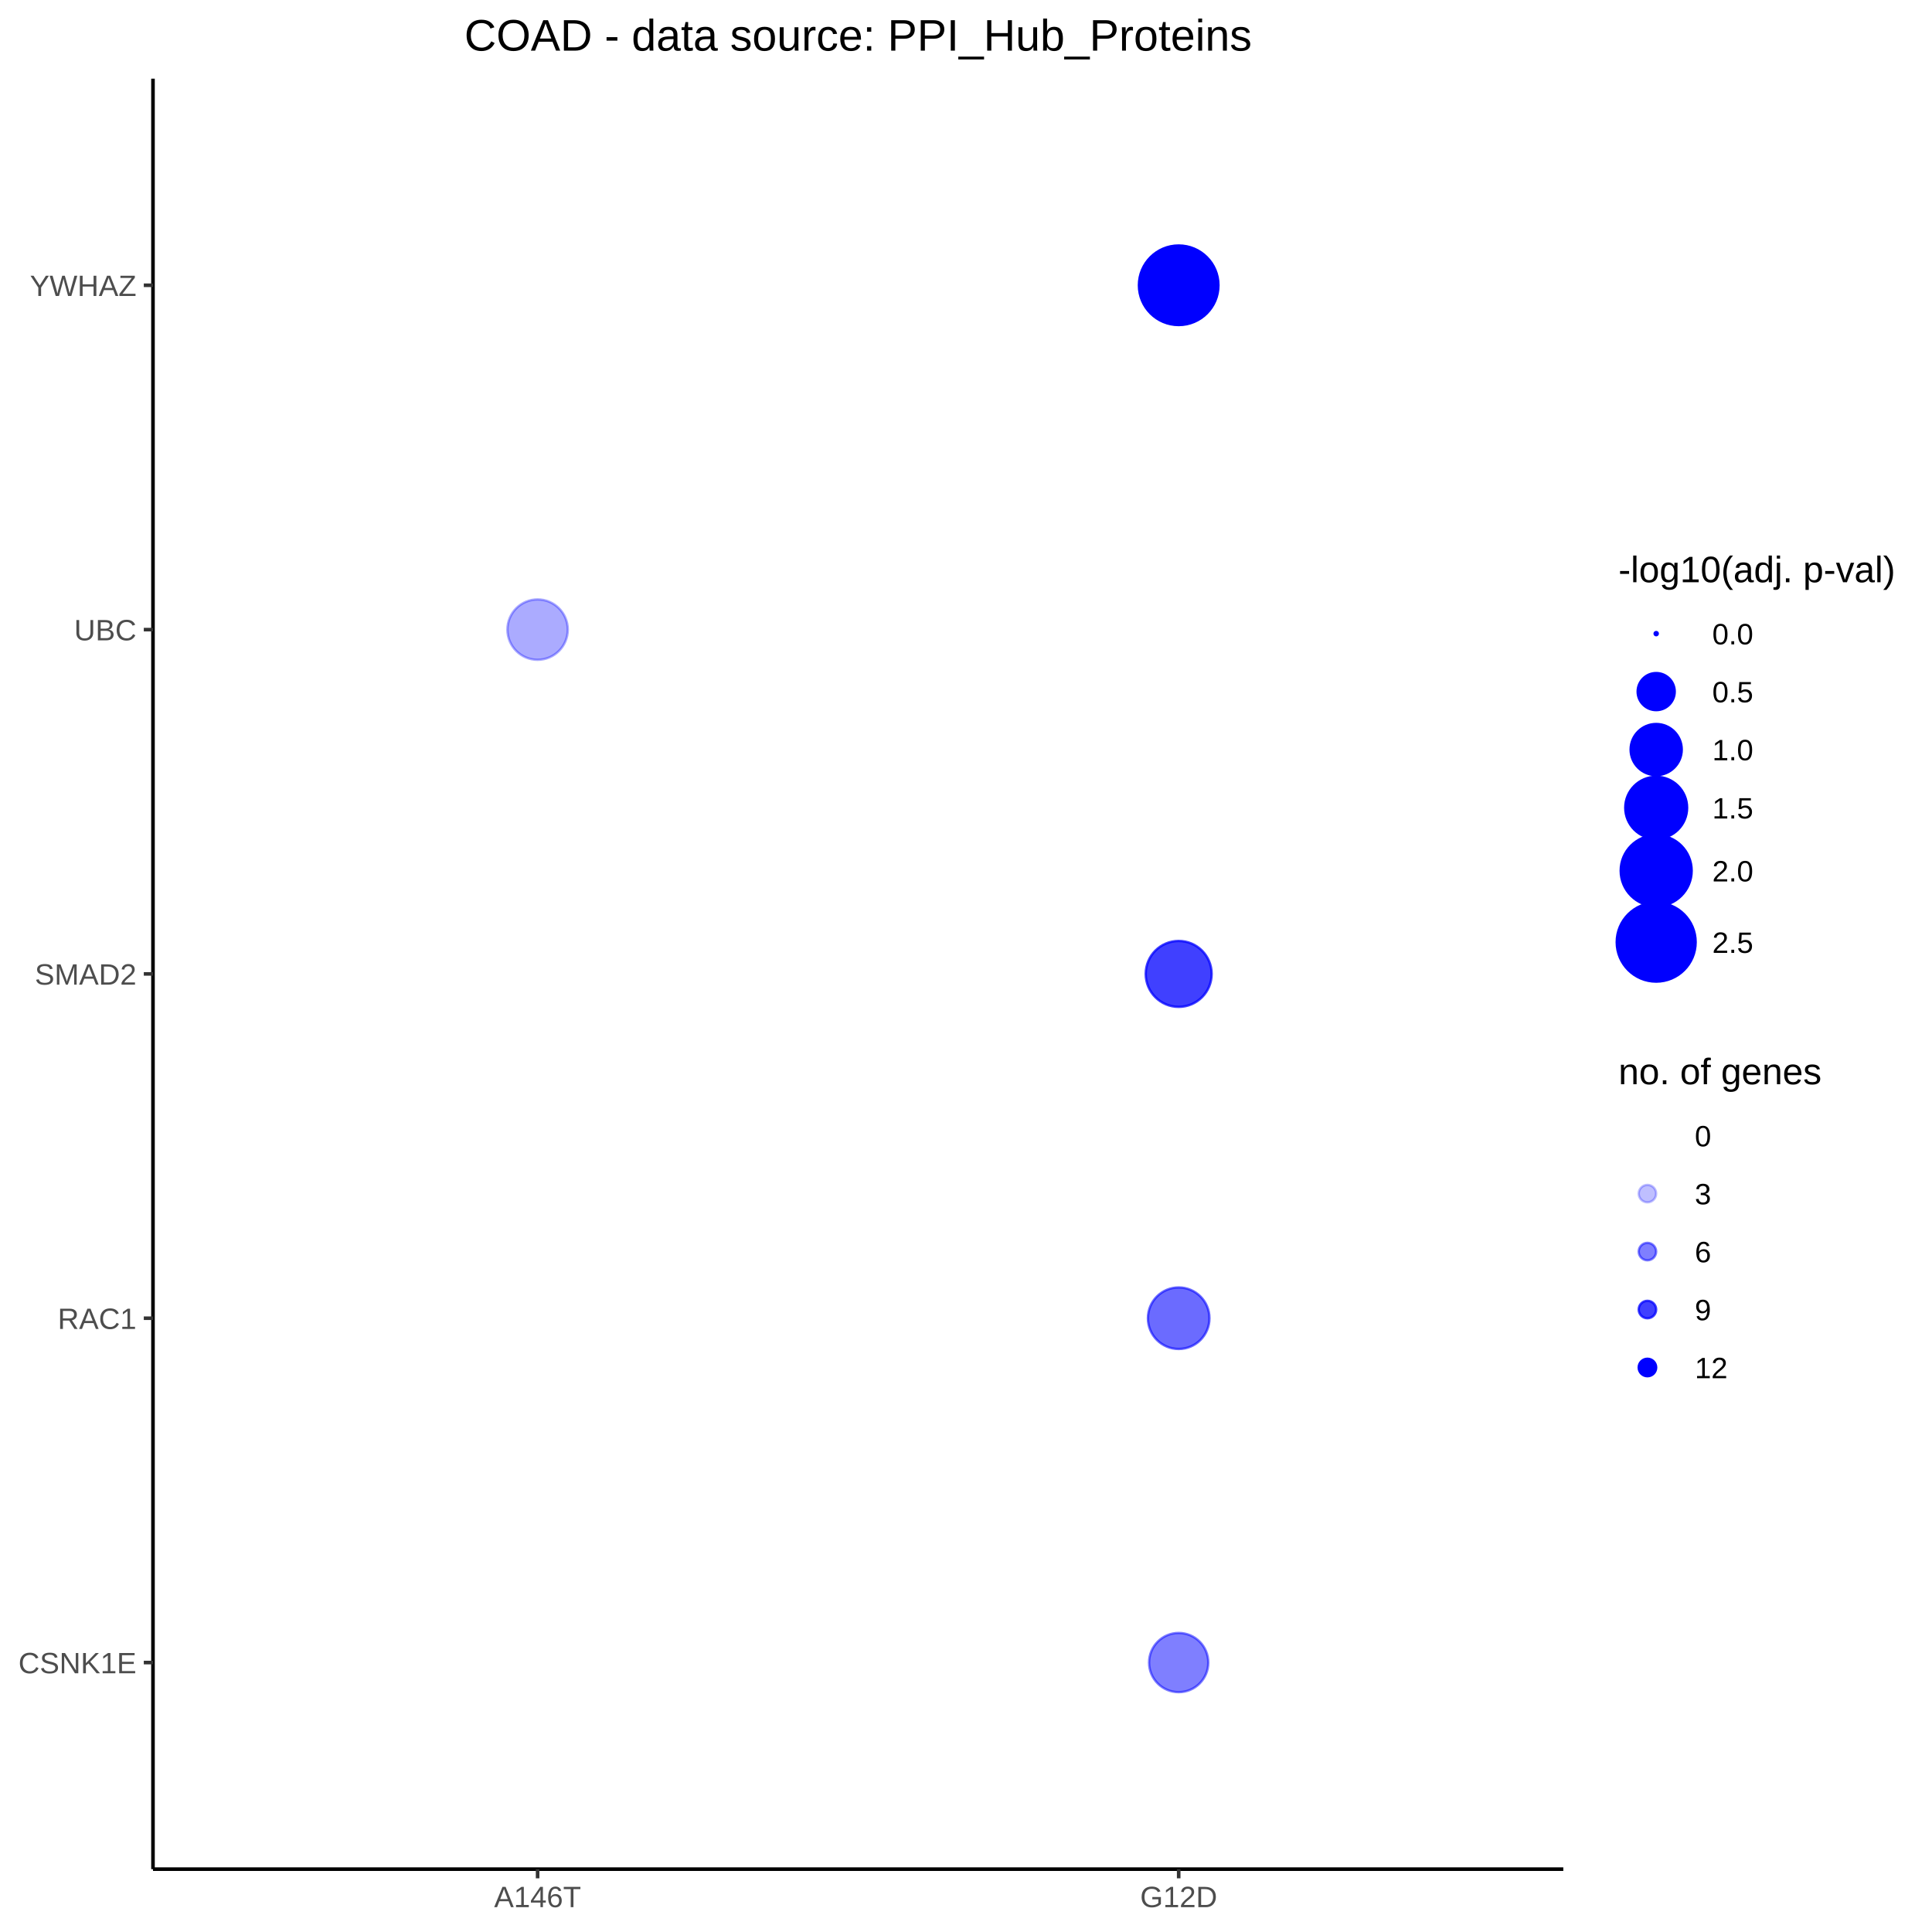
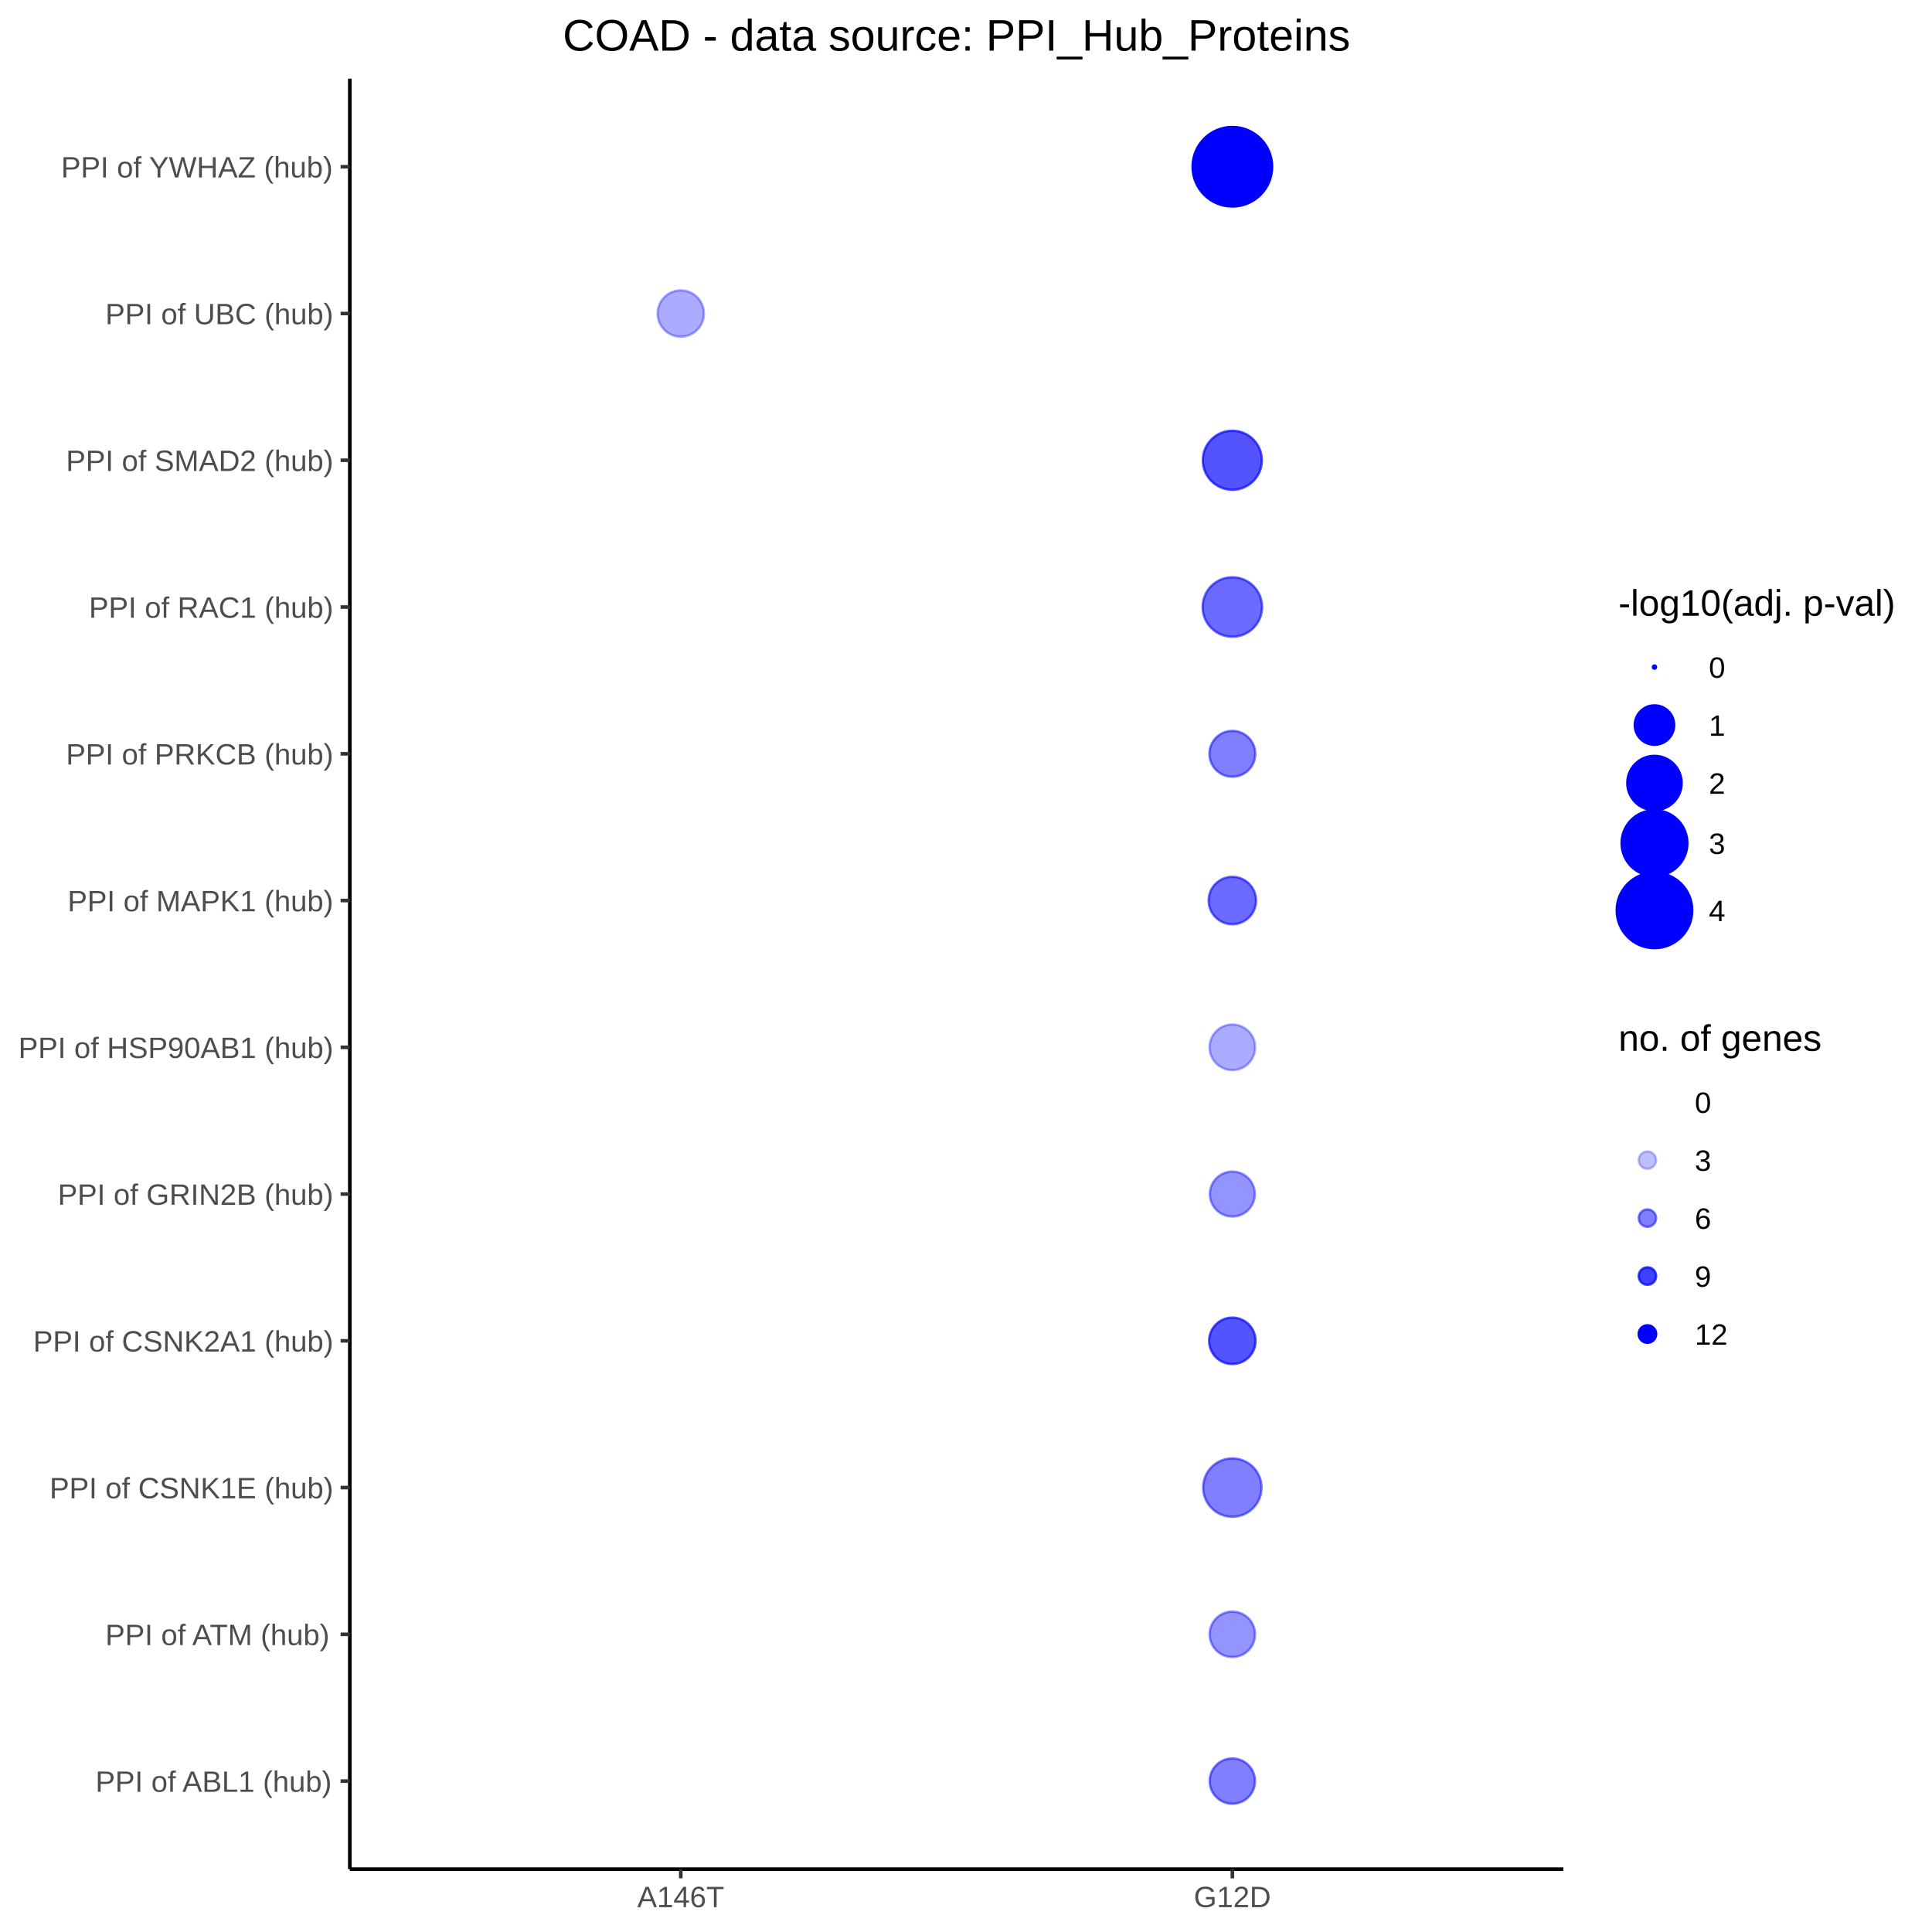
<svg xmlns="http://www.w3.org/2000/svg" viewBox="0 0 576.00 576.00">
  <defs>
    <style type="text/css">
    line, polyline, polygon, path, rect, circle {
      fill: none;
      stroke: #000000;
      stroke-linecap: round;
      stroke-linejoin: round;
      stroke-miterlimit: 10.00;
    }
  </style>
  </defs>
  <rect width="100%" height="100%" style="stroke: none; fill: #FFFFFF;" />
  <rect x="0.00" y="0.00" width="576.00" height="576.00" style="stroke-width: 1.07; stroke: #FFFFFF; fill: #FFFFFF;" />
  <defs>
-     <clipPath id="cpNDUuNjF8NDY2LjA4fDU1Ny4yNnwyMy40Ng==">
-       <rect x="45.61" y="23.46" width="420.47" height="533.80" />
+     <clipPath id="cpMTA0LjI5fDQ2Ni4wOHw1NTcuMjZ8MjMuNDY=">
+       <rect x="104.29" y="23.46" width="361.79" height="533.80" />
    </clipPath>
  </defs>
-   <rect x="45.61" y="23.46" width="420.47" height="533.80" style="stroke-width: 1.07; stroke: none; fill: #FFFFFF;" clip-path="url(#cpNDUuNjF8NDY2LjA4fDU1Ny4yNnwyMy40Ng==)" />
-   <circle cx="160.28" cy="495.67" r="0.35pt" style="stroke-width: 0.71; stroke: none;" clip-path="url(#cpNDUuNjF8NDY2LjA4fDU1Ny4yNnwyMy40Ng==)" />
-   <circle cx="160.28" cy="393.01" r="0.35pt" style="stroke-width: 0.71; stroke: none;" clip-path="url(#cpNDUuNjF8NDY2LjA4fDU1Ny4yNnwyMy40Ng==)" />
-   <circle cx="160.28" cy="290.36" r="0.35pt" style="stroke-width: 0.71; stroke: none;" clip-path="url(#cpNDUuNjF8NDY2LjA4fDU1Ny4yNnwyMy40Ng==)" />
-   <circle cx="160.28" cy="187.71" r="6.75pt" style="stroke-width: 0.71; stroke: #0000FF; stroke-opacity: 0.33; fill: #0000FF; fill-opacity: 0.33;" clip-path="url(#cpNDUuNjF8NDY2LjA4fDU1Ny4yNnwyMy40Ng==)" />
-   <circle cx="160.28" cy="85.05" r="0.35pt" style="stroke-width: 0.71; stroke: none;" clip-path="url(#cpNDUuNjF8NDY2LjA4fDU1Ny4yNnwyMy40Ng==)" />
-   <circle cx="351.41" cy="495.67" r="6.62pt" style="stroke-width: 0.71; stroke: #0000FF; stroke-opacity: 0.50; fill: #0000FF; fill-opacity: 0.50;" clip-path="url(#cpNDUuNjF8NDY2LjA4fDU1Ny4yNnwyMy40Ng==)" />
-   <circle cx="351.41" cy="393.01" r="6.88pt" style="stroke-width: 0.71; stroke: #0000FF; stroke-opacity: 0.58; fill: #0000FF; fill-opacity: 0.58;" clip-path="url(#cpNDUuNjF8NDY2LjA4fDU1Ny4yNnwyMy40Ng==)" />
-   <circle cx="351.41" cy="290.36" r="7.37pt" style="stroke-width: 0.71; stroke: #0000FF; stroke-opacity: 0.75; fill: #0000FF; fill-opacity: 0.75;" clip-path="url(#cpNDUuNjF8NDY2LjA4fDU1Ny4yNnwyMy40Ng==)" />
-   <circle cx="351.41" cy="187.71" r="0.35pt" style="stroke-width: 0.71; stroke: none;" clip-path="url(#cpNDUuNjF8NDY2LjA4fDU1Ny4yNnwyMy40Ng==)" />
-   <circle cx="351.41" cy="85.05" r="8.89pt" style="stroke-width: 0.71; stroke: #0000FF; fill: #0000FF;" clip-path="url(#cpNDUuNjF8NDY2LjA4fDU1Ny4yNnwyMy40Ng==)" />
+   <rect x="104.29" y="23.46" width="361.79" height="533.80" style="stroke-width: 1.07; stroke: none; fill: #FFFFFF;" clip-path="url(#cpMTA0LjI5fDQ2Ni4wOHw1NTcuMjZ8MjMuNDY=)" />
+   <circle cx="202.96" cy="531.01" r="0.35pt" style="stroke-width: 0.71; stroke: none;" clip-path="url(#cpMTA0LjI5fDQ2Ni4wOHw1NTcuMjZ8MjMuNDY=)" />
+   <circle cx="202.96" cy="487.25" r="0.35pt" style="stroke-width: 0.71; stroke: none;" clip-path="url(#cpMTA0LjI5fDQ2Ni4wOHw1NTcuMjZ8MjMuNDY=)" />
+   <circle cx="202.96" cy="443.50" r="0.35pt" style="stroke-width: 0.71; stroke: none;" clip-path="url(#cpMTA0LjI5fDQ2Ni4wOHw1NTcuMjZ8MjMuNDY=)" />
+   <circle cx="202.96" cy="399.75" r="0.35pt" style="stroke-width: 0.71; stroke: none;" clip-path="url(#cpMTA0LjI5fDQ2Ni4wOHw1NTcuMjZ8MjMuNDY=)" />
+   <circle cx="202.96" cy="355.99" r="0.35pt" style="stroke-width: 0.71; stroke: none;" clip-path="url(#cpMTA0LjI5fDQ2Ni4wOHw1NTcuMjZ8MjMuNDY=)" />
+   <circle cx="202.96" cy="312.24" r="0.35pt" style="stroke-width: 0.71; stroke: none;" clip-path="url(#cpMTA0LjI5fDQ2Ni4wOHw1NTcuMjZ8MjMuNDY=)" />
+   <circle cx="202.96" cy="268.48" r="0.35pt" style="stroke-width: 0.71; stroke: none;" clip-path="url(#cpMTA0LjI5fDQ2Ni4wOHw1NTcuMjZ8MjMuNDY=)" />
+   <circle cx="202.96" cy="224.73" r="0.35pt" style="stroke-width: 0.71; stroke: none;" clip-path="url(#cpMTA0LjI5fDQ2Ni4wOHw1NTcuMjZ8MjMuNDY=)" />
+   <circle cx="202.96" cy="180.97" r="0.35pt" style="stroke-width: 0.71; stroke: none;" clip-path="url(#cpMTA0LjI5fDQ2Ni4wOHw1NTcuMjZ8MjMuNDY=)" />
+   <circle cx="202.96" cy="137.22" r="0.35pt" style="stroke-width: 0.71; stroke: none;" clip-path="url(#cpMTA0LjI5fDQ2Ni4wOHw1NTcuMjZ8MjMuNDY=)" />
+   <circle cx="202.96" cy="93.47" r="5.18pt" style="stroke-width: 0.71; stroke: #0000FF; stroke-opacity: 0.33; fill: #0000FF; fill-opacity: 0.33;" clip-path="url(#cpMTA0LjI5fDQ2Ni4wOHw1NTcuMjZ8MjMuNDY=)" />
+   <circle cx="202.96" cy="49.71" r="0.35pt" style="stroke-width: 0.71; stroke: none;" clip-path="url(#cpMTA0LjI5fDQ2Ni4wOHw1NTcuMjZ8MjMuNDY=)" />
+   <circle cx="367.41" cy="531.01" r="5.07pt" style="stroke-width: 0.71; stroke: #0000FF; stroke-opacity: 0.50; fill: #0000FF; fill-opacity: 0.50;" clip-path="url(#cpMTA0LjI5fDQ2Ni4wOHw1NTcuMjZ8MjMuNDY=)" />
+   <circle cx="367.41" cy="487.25" r="5.08pt" style="stroke-width: 0.71; stroke: #0000FF; stroke-opacity: 0.42; fill: #0000FF; fill-opacity: 0.42;" clip-path="url(#cpMTA0LjI5fDQ2Ni4wOHw1NTcuMjZ8MjMuNDY=)" />
+   <circle cx="367.41" cy="443.50" r="6.53pt" style="stroke-width: 0.71; stroke: #0000FF; stroke-opacity: 0.50; fill: #0000FF; fill-opacity: 0.50;" clip-path="url(#cpMTA0LjI5fDQ2Ni4wOHw1NTcuMjZ8MjMuNDY=)" />
+   <circle cx="367.41" cy="399.75" r="5.19pt" style="stroke-width: 0.71; stroke: #0000FF; stroke-opacity: 0.67; fill: #0000FF; fill-opacity: 0.67;" clip-path="url(#cpMTA0LjI5fDQ2Ni4wOHw1NTcuMjZ8MjMuNDY=)" />
+   <circle cx="367.41" cy="355.99" r="5.03pt" style="stroke-width: 0.71; stroke: #0000FF; stroke-opacity: 0.42; fill: #0000FF; fill-opacity: 0.42;" clip-path="url(#cpMTA0LjI5fDQ2Ni4wOHw1NTcuMjZ8MjMuNDY=)" />
+   <circle cx="367.41" cy="312.24" r="5.10pt" style="stroke-width: 0.71; stroke: #0000FF; stroke-opacity: 0.33; fill: #0000FF; fill-opacity: 0.33;" clip-path="url(#cpMTA0LjI5fDQ2Ni4wOHw1NTcuMjZ8MjMuNDY=)" />
+   <circle cx="367.41" cy="268.48" r="5.30pt" style="stroke-width: 0.71; stroke: #0000FF; stroke-opacity: 0.58; fill: #0000FF; fill-opacity: 0.58;" clip-path="url(#cpMTA0LjI5fDQ2Ni4wOHw1NTcuMjZ8MjMuNDY=)" />
+   <circle cx="367.41" cy="224.73" r="5.13pt" style="stroke-width: 0.71; stroke: #0000FF; stroke-opacity: 0.50; fill: #0000FF; fill-opacity: 0.50;" clip-path="url(#cpMTA0LjI5fDQ2Ni4wOHw1NTcuMjZ8MjMuNDY=)" />
+   <circle cx="367.41" cy="180.97" r="6.65pt" style="stroke-width: 0.71; stroke: #0000FF; stroke-opacity: 0.58; fill: #0000FF; fill-opacity: 0.58;" clip-path="url(#cpMTA0LjI5fDQ2Ni4wOHw1NTcuMjZ8MjMuNDY=)" />
+   <circle cx="367.41" cy="137.22" r="6.60pt" style="stroke-width: 0.71; stroke: #0000FF; stroke-opacity: 0.67; fill: #0000FF; fill-opacity: 0.67;" clip-path="url(#cpMTA0LjI5fDQ2Ni4wOHw1NTcuMjZ8MjMuNDY=)" />
+   <circle cx="367.41" cy="93.47" r="0.35pt" style="stroke-width: 0.71; stroke: none;" clip-path="url(#cpMTA0LjI5fDQ2Ni4wOHw1NTcuMjZ8MjMuNDY=)" />
+   <circle cx="367.41" cy="49.71" r="8.89pt" style="stroke-width: 0.71; stroke: #0000FF; fill: #0000FF;" clip-path="url(#cpMTA0LjI5fDQ2Ni4wOHw1NTcuMjZ8MjMuNDY=)" />
  <defs>
    <clipPath id="cpMC4wMHw1NzYuMDB8NTc2LjAwfDAuMDA=">
      <rect x="0.00" y="0.00" width="576.00" height="576.00" />
    </clipPath>
  </defs>
-   <polyline points="45.61,557.26 45.61,23.46 " style="stroke-width: 1.07; stroke-linecap: butt;" clip-path="url(#cpMC4wMHw1NzYuMDB8NTc2LjAwfDAuMDA=)" />
+   <polyline points="104.29,557.26 104.29,23.46 " style="stroke-width: 1.07; stroke-linecap: butt;" clip-path="url(#cpMC4wMHw1NzYuMDB8NTc2LjAwfDAuMDA=)" />
  <g clip-path="url(#cpMC4wMHw1NzYuMDB8NTc2LjAwfDAuMDA=)">
-     <text x="5.48" y="498.87" style="font-size: 8.80px; fill: #4D4D4D; font-family: Arial;" textLength="35.20px" lengthAdjust="spacingAndGlyphs">CSNK1E</text>
+     <text x="28.46" y="534.21" style="font-size: 8.80px; fill: #4D4D4D; font-family: Arial;" textLength="70.90px" lengthAdjust="spacingAndGlyphs">PPI of ABL1 (hub)</text>
  </g>
  <g clip-path="url(#cpMC4wMHw1NzYuMDB8NTc2LjAwfDAuMDA=)">
-     <text x="17.21" y="396.22" style="font-size: 8.80px; fill: #4D4D4D; font-family: Arial;" textLength="23.46px" lengthAdjust="spacingAndGlyphs">RAC1</text>
+     <text x="31.40" y="490.46" style="font-size: 8.80px; fill: #4D4D4D; font-family: Arial;" textLength="67.96px" lengthAdjust="spacingAndGlyphs">PPI of ATM (hub)</text>
  </g>
  <g clip-path="url(#cpMC4wMHw1NzYuMDB8NTc2LjAwfDAuMDA=)">
-     <text x="10.37" y="293.56" style="font-size: 8.80px; fill: #4D4D4D; font-family: Arial;" textLength="30.31px" lengthAdjust="spacingAndGlyphs">SMAD2</text>
+     <text x="14.78" y="446.70" style="font-size: 8.80px; fill: #4D4D4D; font-family: Arial;" textLength="84.58px" lengthAdjust="spacingAndGlyphs">PPI of CSNK1E (hub)</text>
  </g>
  <g clip-path="url(#cpMC4wMHw1NzYuMDB8NTc2LjAwfDAuMDA=)">
-     <text x="22.11" y="190.91" style="font-size: 8.80px; fill: #4D4D4D; font-family: Arial;" textLength="18.57px" lengthAdjust="spacingAndGlyphs">UBC</text>
+     <text x="9.89" y="402.95" style="font-size: 8.80px; fill: #4D4D4D; font-family: Arial;" textLength="89.47px" lengthAdjust="spacingAndGlyphs">PPI of CSNK2A1 (hub)</text>
  </g>
  <g clip-path="url(#cpMC4wMHw1NzYuMDB8NTc2LjAwfDAuMDA=)">
-     <text x="8.91" y="88.25" style="font-size: 8.80px; fill: #4D4D4D; font-family: Arial;" textLength="31.77px" lengthAdjust="spacingAndGlyphs">YWHAZ</text>
-   </g>
-   <polyline points="42.87,495.67 45.61,495.67 " style="stroke-width: 1.07; stroke: #333333; stroke-linecap: butt;" clip-path="url(#cpMC4wMHw1NzYuMDB8NTc2LjAwfDAuMDA=)" />
-   <polyline points="42.87,393.01 45.61,393.01 " style="stroke-width: 1.07; stroke: #333333; stroke-linecap: butt;" clip-path="url(#cpMC4wMHw1NzYuMDB8NTc2LjAwfDAuMDA=)" />
-   <polyline points="42.87,290.36 45.61,290.36 " style="stroke-width: 1.07; stroke: #333333; stroke-linecap: butt;" clip-path="url(#cpMC4wMHw1NzYuMDB8NTc2LjAwfDAuMDA=)" />
-   <polyline points="42.87,187.71 45.61,187.71 " style="stroke-width: 1.07; stroke: #333333; stroke-linecap: butt;" clip-path="url(#cpMC4wMHw1NzYuMDB8NTc2LjAwfDAuMDA=)" />
-   <polyline points="42.87,85.05 45.61,85.05 " style="stroke-width: 1.07; stroke: #333333; stroke-linecap: butt;" clip-path="url(#cpMC4wMHw1NzYuMDB8NTc2LjAwfDAuMDA=)" />
-   <polyline points="45.61,557.26 466.08,557.26 " style="stroke-width: 1.07; stroke-linecap: butt;" clip-path="url(#cpMC4wMHw1NzYuMDB8NTc2LjAwfDAuMDA=)" />
-   <polyline points="160.28,560.00 160.28,557.26 " style="stroke-width: 1.07; stroke: #333333; stroke-linecap: butt;" clip-path="url(#cpMC4wMHw1NzYuMDB8NTc2LjAwfDAuMDA=)" />
-   <polyline points="351.41,560.00 351.41,557.26 " style="stroke-width: 1.07; stroke: #333333; stroke-linecap: butt;" clip-path="url(#cpMC4wMHw1NzYuMDB8NTc2LjAwfDAuMDA=)" />
-   <g clip-path="url(#cpMC4wMHw1NzYuMDB8NTc2LjAwfDAuMDA=)">
-     <text x="147.32" y="568.60" style="font-size: 8.80px; fill: #4D4D4D; font-family: Arial;" textLength="25.92px" lengthAdjust="spacingAndGlyphs">A146T</text>
+     <text x="17.22" y="359.19" style="font-size: 8.80px; fill: #4D4D4D; font-family: Arial;" textLength="82.14px" lengthAdjust="spacingAndGlyphs">PPI of GRIN2B (hub)</text>
  </g>
  <g clip-path="url(#cpMC4wMHw1NzYuMDB8NTc2LjAwfDAuMDA=)">
-     <text x="339.92" y="568.60" style="font-size: 8.80px; fill: #4D4D4D; font-family: Arial;" textLength="22.98px" lengthAdjust="spacingAndGlyphs">G12D</text>
-   </g>
-   <rect x="477.04" y="158.90" width="93.48" height="138.72" style="stroke-width: 1.07; stroke: none; fill: #FFFFFF;" clip-path="url(#cpMC4wMHw1NzYuMDB8NTc2LjAwfDAuMDA=)" />
-   <g clip-path="url(#cpMC4wMHw1NzYuMDB8NTc2LjAwfDAuMDA=)">
-     <text x="482.52" y="173.59" style="font-size: 11.00px; font-family: Arial;" textLength="82.52px" lengthAdjust="spacingAndGlyphs">-log10(adj. p-val)</text>
-   </g>
-   <circle cx="493.77" cy="188.91" r="0.35pt" style="stroke-width: 0.71; stroke: #0000FF; fill: #0000FF;" clip-path="url(#cpMC4wMHw1NzYuMDB8NTc2LjAwfDAuMDA=)" />
-   <circle cx="493.77" cy="206.19" r="4.14pt" style="stroke-width: 0.71; stroke: #0000FF; fill: #0000FF;" clip-path="url(#cpMC4wMHw1NzYuMDB8NTc2LjAwfDAuMDA=)" />
-   <circle cx="493.77" cy="223.47" r="5.71pt" style="stroke-width: 0.71; stroke: #0000FF; fill: #0000FF;" clip-path="url(#cpMC4wMHw1NzYuMDB8NTc2LjAwfDAuMDA=)" />
-   <circle cx="493.77" cy="240.82" r="6.91pt" style="stroke-width: 0.71; stroke: #0000FF; fill: #0000FF;" clip-path="url(#cpMC4wMHw1NzYuMDB8NTc2LjAwfDAuMDA=)" />
-   <circle cx="493.77" cy="259.59" r="7.93pt" style="stroke-width: 0.71; stroke: #0000FF; fill: #0000FF;" clip-path="url(#cpMC4wMHw1NzYuMDB8NTc2LjAwfDAuMDA=)" />
-   <circle cx="493.77" cy="280.89" r="8.82pt" style="stroke-width: 0.71; stroke: #0000FF; fill: #0000FF;" clip-path="url(#cpMC4wMHw1NzYuMDB8NTc2LjAwfDAuMDA=)" />
-   <g clip-path="url(#cpMC4wMHw1NzYuMDB8NTc2LjAwfDAuMDA=)">
-     <text x="510.49" y="192.11" style="font-size: 8.80px; font-family: Arial;" textLength="12.23px" lengthAdjust="spacingAndGlyphs">0.0</text>
+     <text x="5.48" y="315.44" style="font-size: 8.80px; fill: #4D4D4D; font-family: Arial;" textLength="93.88px" lengthAdjust="spacingAndGlyphs">PPI of HSP90AB1 (hub)</text>
  </g>
  <g clip-path="url(#cpMC4wMHw1NzYuMDB8NTc2LjAwfDAuMDA=)">
-     <text x="510.49" y="209.39" style="font-size: 8.80px; font-family: Arial;" textLength="12.23px" lengthAdjust="spacingAndGlyphs">0.5</text>
+     <text x="20.15" y="271.69" style="font-size: 8.80px; fill: #4D4D4D; font-family: Arial;" textLength="79.21px" lengthAdjust="spacingAndGlyphs">PPI of MAPK1 (hub)</text>
  </g>
  <g clip-path="url(#cpMC4wMHw1NzYuMDB8NTc2LjAwfDAuMDA=)">
-     <text x="510.49" y="226.67" style="font-size: 8.80px; font-family: Arial;" textLength="12.23px" lengthAdjust="spacingAndGlyphs">1.0</text>
+     <text x="19.67" y="227.93" style="font-size: 8.80px; fill: #4D4D4D; font-family: Arial;" textLength="79.69px" lengthAdjust="spacingAndGlyphs">PPI of PRKCB (hub)</text>
  </g>
  <g clip-path="url(#cpMC4wMHw1NzYuMDB8NTc2LjAwfDAuMDA=)">
-     <text x="510.49" y="244.02" style="font-size: 8.80px; font-family: Arial;" textLength="12.23px" lengthAdjust="spacingAndGlyphs">1.5</text>
+     <text x="26.51" y="184.18" style="font-size: 8.80px; fill: #4D4D4D; font-family: Arial;" textLength="72.85px" lengthAdjust="spacingAndGlyphs">PPI of RAC1 (hub)</text>
  </g>
  <g clip-path="url(#cpMC4wMHw1NzYuMDB8NTc2LjAwfDAuMDA=)">
-     <text x="510.49" y="262.79" style="font-size: 8.80px; font-family: Arial;" textLength="12.23px" lengthAdjust="spacingAndGlyphs">2.0</text>
+     <text x="19.67" y="140.42" style="font-size: 8.80px; fill: #4D4D4D; font-family: Arial;" textLength="79.69px" lengthAdjust="spacingAndGlyphs">PPI of SMAD2 (hub)</text>
  </g>
  <g clip-path="url(#cpMC4wMHw1NzYuMDB8NTc2LjAwfDAuMDA=)">
-     <text x="510.49" y="284.09" style="font-size: 8.80px; font-family: Arial;" textLength="12.23px" lengthAdjust="spacingAndGlyphs">2.5</text>
-   </g>
-   <rect x="477.04" y="308.57" width="71.50" height="113.24" style="stroke-width: 1.07; stroke: none; fill: #FFFFFF;" clip-path="url(#cpMC4wMHw1NzYuMDB8NTc2LjAwfDAuMDA=)" />
-   <g clip-path="url(#cpMC4wMHw1NzYuMDB8NTc2LjAwfDAuMDA=)">
-     <text x="482.52" y="323.26" style="font-size: 11.00px; font-family: Arial;" textLength="60.54px" lengthAdjust="spacingAndGlyphs">no. of genes</text>
-   </g>
-   <circle cx="491.16" cy="338.58" r="1.95pt" style="stroke-width: 0.71; stroke: none;" clip-path="url(#cpMC4wMHw1NzYuMDB8NTc2LjAwfDAuMDA=)" />
-   <circle cx="491.16" cy="355.86" r="1.95pt" style="stroke-width: 0.71; stroke: #0000FF; stroke-opacity: 0.25; fill: #0000FF; fill-opacity: 0.25;" clip-path="url(#cpMC4wMHw1NzYuMDB8NTc2LjAwfDAuMDA=)" />
-   <circle cx="491.16" cy="373.14" r="1.95pt" style="stroke-width: 0.71; stroke: #0000FF; stroke-opacity: 0.50; fill: #0000FF; fill-opacity: 0.50;" clip-path="url(#cpMC4wMHw1NzYuMDB8NTc2LjAwfDAuMDA=)" />
-   <circle cx="491.16" cy="390.42" r="1.95pt" style="stroke-width: 0.71; stroke: #0000FF; stroke-opacity: 0.75; fill: #0000FF; fill-opacity: 0.75;" clip-path="url(#cpMC4wMHw1NzYuMDB8NTc2LjAwfDAuMDA=)" />
-   <circle cx="491.16" cy="407.70" r="1.95pt" style="stroke-width: 0.71; stroke: #0000FF; fill: #0000FF;" clip-path="url(#cpMC4wMHw1NzYuMDB8NTc2LjAwfDAuMDA=)" />
-   <g clip-path="url(#cpMC4wMHw1NzYuMDB8NTc2LjAwfDAuMDA=)">
-     <text x="505.28" y="341.78" style="font-size: 8.80px; font-family: Arial;" textLength="4.89px" lengthAdjust="spacingAndGlyphs">0</text>
+     <text x="31.40" y="96.67" style="font-size: 8.80px; fill: #4D4D4D; font-family: Arial;" textLength="67.96px" lengthAdjust="spacingAndGlyphs">PPI of UBC (hub)</text>
  </g>
  <g clip-path="url(#cpMC4wMHw1NzYuMDB8NTc2LjAwfDAuMDA=)">
-     <text x="505.28" y="359.06" style="font-size: 8.80px; font-family: Arial;" textLength="4.89px" lengthAdjust="spacingAndGlyphs">3</text>
+     <text x="18.21" y="52.91" style="font-size: 8.80px; fill: #4D4D4D; font-family: Arial;" textLength="81.15px" lengthAdjust="spacingAndGlyphs">PPI of YWHAZ (hub)</text>
+   </g>
+   <polyline points="101.55,531.01 104.29,531.01 " style="stroke-width: 1.07; stroke: #333333; stroke-linecap: butt;" clip-path="url(#cpMC4wMHw1NzYuMDB8NTc2LjAwfDAuMDA=)" />
+   <polyline points="101.55,487.25 104.29,487.25 " style="stroke-width: 1.07; stroke: #333333; stroke-linecap: butt;" clip-path="url(#cpMC4wMHw1NzYuMDB8NTc2LjAwfDAuMDA=)" />
+   <polyline points="101.55,443.50 104.29,443.50 " style="stroke-width: 1.07; stroke: #333333; stroke-linecap: butt;" clip-path="url(#cpMC4wMHw1NzYuMDB8NTc2LjAwfDAuMDA=)" />
+   <polyline points="101.55,399.75 104.29,399.75 " style="stroke-width: 1.07; stroke: #333333; stroke-linecap: butt;" clip-path="url(#cpMC4wMHw1NzYuMDB8NTc2LjAwfDAuMDA=)" />
+   <polyline points="101.55,355.99 104.29,355.99 " style="stroke-width: 1.07; stroke: #333333; stroke-linecap: butt;" clip-path="url(#cpMC4wMHw1NzYuMDB8NTc2LjAwfDAuMDA=)" />
+   <polyline points="101.55,312.24 104.29,312.24 " style="stroke-width: 1.07; stroke: #333333; stroke-linecap: butt;" clip-path="url(#cpMC4wMHw1NzYuMDB8NTc2LjAwfDAuMDA=)" />
+   <polyline points="101.55,268.48 104.29,268.48 " style="stroke-width: 1.07; stroke: #333333; stroke-linecap: butt;" clip-path="url(#cpMC4wMHw1NzYuMDB8NTc2LjAwfDAuMDA=)" />
+   <polyline points="101.55,224.73 104.29,224.73 " style="stroke-width: 1.07; stroke: #333333; stroke-linecap: butt;" clip-path="url(#cpMC4wMHw1NzYuMDB8NTc2LjAwfDAuMDA=)" />
+   <polyline points="101.55,180.97 104.29,180.97 " style="stroke-width: 1.07; stroke: #333333; stroke-linecap: butt;" clip-path="url(#cpMC4wMHw1NzYuMDB8NTc2LjAwfDAuMDA=)" />
+   <polyline points="101.55,137.22 104.29,137.22 " style="stroke-width: 1.07; stroke: #333333; stroke-linecap: butt;" clip-path="url(#cpMC4wMHw1NzYuMDB8NTc2LjAwfDAuMDA=)" />
+   <polyline points="101.55,93.47 104.29,93.47 " style="stroke-width: 1.07; stroke: #333333; stroke-linecap: butt;" clip-path="url(#cpMC4wMHw1NzYuMDB8NTc2LjAwfDAuMDA=)" />
+   <polyline points="101.55,49.71 104.29,49.71 " style="stroke-width: 1.07; stroke: #333333; stroke-linecap: butt;" clip-path="url(#cpMC4wMHw1NzYuMDB8NTc2LjAwfDAuMDA=)" />
+   <polyline points="104.29,557.26 466.08,557.26 " style="stroke-width: 1.07; stroke-linecap: butt;" clip-path="url(#cpMC4wMHw1NzYuMDB8NTc2LjAwfDAuMDA=)" />
+   <polyline points="202.96,560.00 202.96,557.26 " style="stroke-width: 1.07; stroke: #333333; stroke-linecap: butt;" clip-path="url(#cpMC4wMHw1NzYuMDB8NTc2LjAwfDAuMDA=)" />
+   <polyline points="367.41,560.00 367.41,557.26 " style="stroke-width: 1.07; stroke: #333333; stroke-linecap: butt;" clip-path="url(#cpMC4wMHw1NzYuMDB8NTc2LjAwfDAuMDA=)" />
+   <g clip-path="url(#cpMC4wMHw1NzYuMDB8NTc2LjAwfDAuMDA=)">
+     <text x="190.00" y="568.60" style="font-size: 8.80px; fill: #4D4D4D; font-family: Arial;" textLength="25.92px" lengthAdjust="spacingAndGlyphs">A146T</text>
  </g>
  <g clip-path="url(#cpMC4wMHw1NzYuMDB8NTc2LjAwfDAuMDA=)">
-     <text x="505.28" y="376.34" style="font-size: 8.80px; font-family: Arial;" textLength="4.89px" lengthAdjust="spacingAndGlyphs">6</text>
+     <text x="355.92" y="568.60" style="font-size: 8.80px; fill: #4D4D4D; font-family: Arial;" textLength="22.98px" lengthAdjust="spacingAndGlyphs">G12D</text>
+   </g>
+   <rect x="477.04" y="168.88" width="93.48" height="118.76" style="stroke-width: 1.07; stroke: none; fill: #FFFFFF;" clip-path="url(#cpMC4wMHw1NzYuMDB8NTc2LjAwfDAuMDA=)" />
+   <g clip-path="url(#cpMC4wMHw1NzYuMDB8NTc2LjAwfDAuMDA=)">
+     <text x="482.52" y="183.57" style="font-size: 11.00px; font-family: Arial;" textLength="82.52px" lengthAdjust="spacingAndGlyphs">-log10(adj. p-val)</text>
+   </g>
+   <circle cx="493.26" cy="198.89" r="0.35pt" style="stroke-width: 0.71; stroke: #0000FF; fill: #0000FF;" clip-path="url(#cpMC4wMHw1NzYuMDB8NTc2LjAwfDAuMDA=)" />
+   <circle cx="493.26" cy="216.17" r="4.40pt" style="stroke-width: 0.71; stroke: #0000FF; fill: #0000FF;" clip-path="url(#cpMC4wMHw1NzYuMDB8NTc2LjAwfDAuMDA=)" />
+   <circle cx="493.26" cy="233.45" r="6.07pt" style="stroke-width: 0.71; stroke: #0000FF; fill: #0000FF;" clip-path="url(#cpMC4wMHw1NzYuMDB8NTc2LjAwfDAuMDA=)" />
+   <circle cx="493.26" cy="251.38" r="7.35pt" style="stroke-width: 0.71; stroke: #0000FF; fill: #0000FF;" clip-path="url(#cpMC4wMHw1NzYuMDB8NTc2LjAwfDAuMDA=)" />
+   <circle cx="493.26" cy="271.42" r="8.44pt" style="stroke-width: 0.71; stroke: #0000FF; fill: #0000FF;" clip-path="url(#cpMC4wMHw1NzYuMDB8NTc2LjAwfDAuMDA=)" />
+   <g clip-path="url(#cpMC4wMHw1NzYuMDB8NTc2LjAwfDAuMDA=)">
+     <text x="509.47" y="202.09" style="font-size: 8.80px; font-family: Arial;" textLength="4.89px" lengthAdjust="spacingAndGlyphs">0</text>
  </g>
  <g clip-path="url(#cpMC4wMHw1NzYuMDB8NTc2LjAwfDAuMDA=)">
-     <text x="505.28" y="393.62" style="font-size: 8.80px; font-family: Arial;" textLength="4.89px" lengthAdjust="spacingAndGlyphs">9</text>
+     <text x="509.47" y="219.37" style="font-size: 8.80px; font-family: Arial;" textLength="4.89px" lengthAdjust="spacingAndGlyphs">1</text>
  </g>
  <g clip-path="url(#cpMC4wMHw1NzYuMDB8NTc2LjAwfDAuMDA=)">
-     <text x="505.28" y="410.90" style="font-size: 8.80px; font-family: Arial;" textLength="9.78px" lengthAdjust="spacingAndGlyphs">12</text>
+     <text x="509.47" y="236.65" style="font-size: 8.80px; font-family: Arial;" textLength="4.89px" lengthAdjust="spacingAndGlyphs">2</text>
  </g>
  <g clip-path="url(#cpMC4wMHw1NzYuMDB8NTc2LjAwfDAuMDA=)">
-     <text x="138.44" y="15.10" style="font-size: 13.20px; font-family: Arial;" textLength="234.82px" lengthAdjust="spacingAndGlyphs">COAD - data source: PPI_Hub_Proteins</text>
+     <text x="509.47" y="254.59" style="font-size: 8.80px; font-family: Arial;" textLength="4.89px" lengthAdjust="spacingAndGlyphs">3</text>
+   </g>
+   <g clip-path="url(#cpMC4wMHw1NzYuMDB8NTc2LjAwfDAuMDA=)">
+     <text x="509.47" y="274.62" style="font-size: 8.80px; font-family: Arial;" textLength="4.89px" lengthAdjust="spacingAndGlyphs">4</text>
+   </g>
+   <rect x="477.04" y="298.60" width="71.50" height="113.24" style="stroke-width: 1.07; stroke: none; fill: #FFFFFF;" clip-path="url(#cpMC4wMHw1NzYuMDB8NTc2LjAwfDAuMDA=)" />
+   <g clip-path="url(#cpMC4wMHw1NzYuMDB8NTc2LjAwfDAuMDA=)">
+     <text x="482.52" y="313.29" style="font-size: 11.00px; font-family: Arial;" textLength="60.54px" lengthAdjust="spacingAndGlyphs">no. of genes</text>
+   </g>
+   <circle cx="491.16" cy="328.60" r="1.95pt" style="stroke-width: 0.71; stroke: none;" clip-path="url(#cpMC4wMHw1NzYuMDB8NTc2LjAwfDAuMDA=)" />
+   <circle cx="491.16" cy="345.88" r="1.95pt" style="stroke-width: 0.71; stroke: #0000FF; stroke-opacity: 0.25; fill: #0000FF; fill-opacity: 0.25;" clip-path="url(#cpMC4wMHw1NzYuMDB8NTc2LjAwfDAuMDA=)" />
+   <circle cx="491.16" cy="363.16" r="1.95pt" style="stroke-width: 0.71; stroke: #0000FF; stroke-opacity: 0.50; fill: #0000FF; fill-opacity: 0.50;" clip-path="url(#cpMC4wMHw1NzYuMDB8NTc2LjAwfDAuMDA=)" />
+   <circle cx="491.16" cy="380.44" r="1.95pt" style="stroke-width: 0.71; stroke: #0000FF; stroke-opacity: 0.75; fill: #0000FF; fill-opacity: 0.75;" clip-path="url(#cpMC4wMHw1NzYuMDB8NTc2LjAwfDAuMDA=)" />
+   <circle cx="491.16" cy="397.72" r="1.95pt" style="stroke-width: 0.71; stroke: #0000FF; fill: #0000FF;" clip-path="url(#cpMC4wMHw1NzYuMDB8NTc2LjAwfDAuMDA=)" />
+   <g clip-path="url(#cpMC4wMHw1NzYuMDB8NTc2LjAwfDAuMDA=)">
+     <text x="505.28" y="331.80" style="font-size: 8.80px; font-family: Arial;" textLength="4.89px" lengthAdjust="spacingAndGlyphs">0</text>
+   </g>
+   <g clip-path="url(#cpMC4wMHw1NzYuMDB8NTc2LjAwfDAuMDA=)">
+     <text x="505.28" y="349.08" style="font-size: 8.80px; font-family: Arial;" textLength="4.89px" lengthAdjust="spacingAndGlyphs">3</text>
+   </g>
+   <g clip-path="url(#cpMC4wMHw1NzYuMDB8NTc2LjAwfDAuMDA=)">
+     <text x="505.28" y="366.36" style="font-size: 8.80px; font-family: Arial;" textLength="4.89px" lengthAdjust="spacingAndGlyphs">6</text>
+   </g>
+   <g clip-path="url(#cpMC4wMHw1NzYuMDB8NTc2LjAwfDAuMDA=)">
+     <text x="505.28" y="383.64" style="font-size: 8.80px; font-family: Arial;" textLength="4.89px" lengthAdjust="spacingAndGlyphs">9</text>
+   </g>
+   <g clip-path="url(#cpMC4wMHw1NzYuMDB8NTc2LjAwfDAuMDA=)">
+     <text x="505.28" y="400.92" style="font-size: 8.80px; font-family: Arial;" textLength="9.78px" lengthAdjust="spacingAndGlyphs">12</text>
+   </g>
+   <g clip-path="url(#cpMC4wMHw1NzYuMDB8NTc2LjAwfDAuMDA=)">
+     <text x="167.78" y="15.10" style="font-size: 13.20px; font-family: Arial;" textLength="234.82px" lengthAdjust="spacingAndGlyphs">COAD - data source: PPI_Hub_Proteins</text>
  </g>
</svg>
